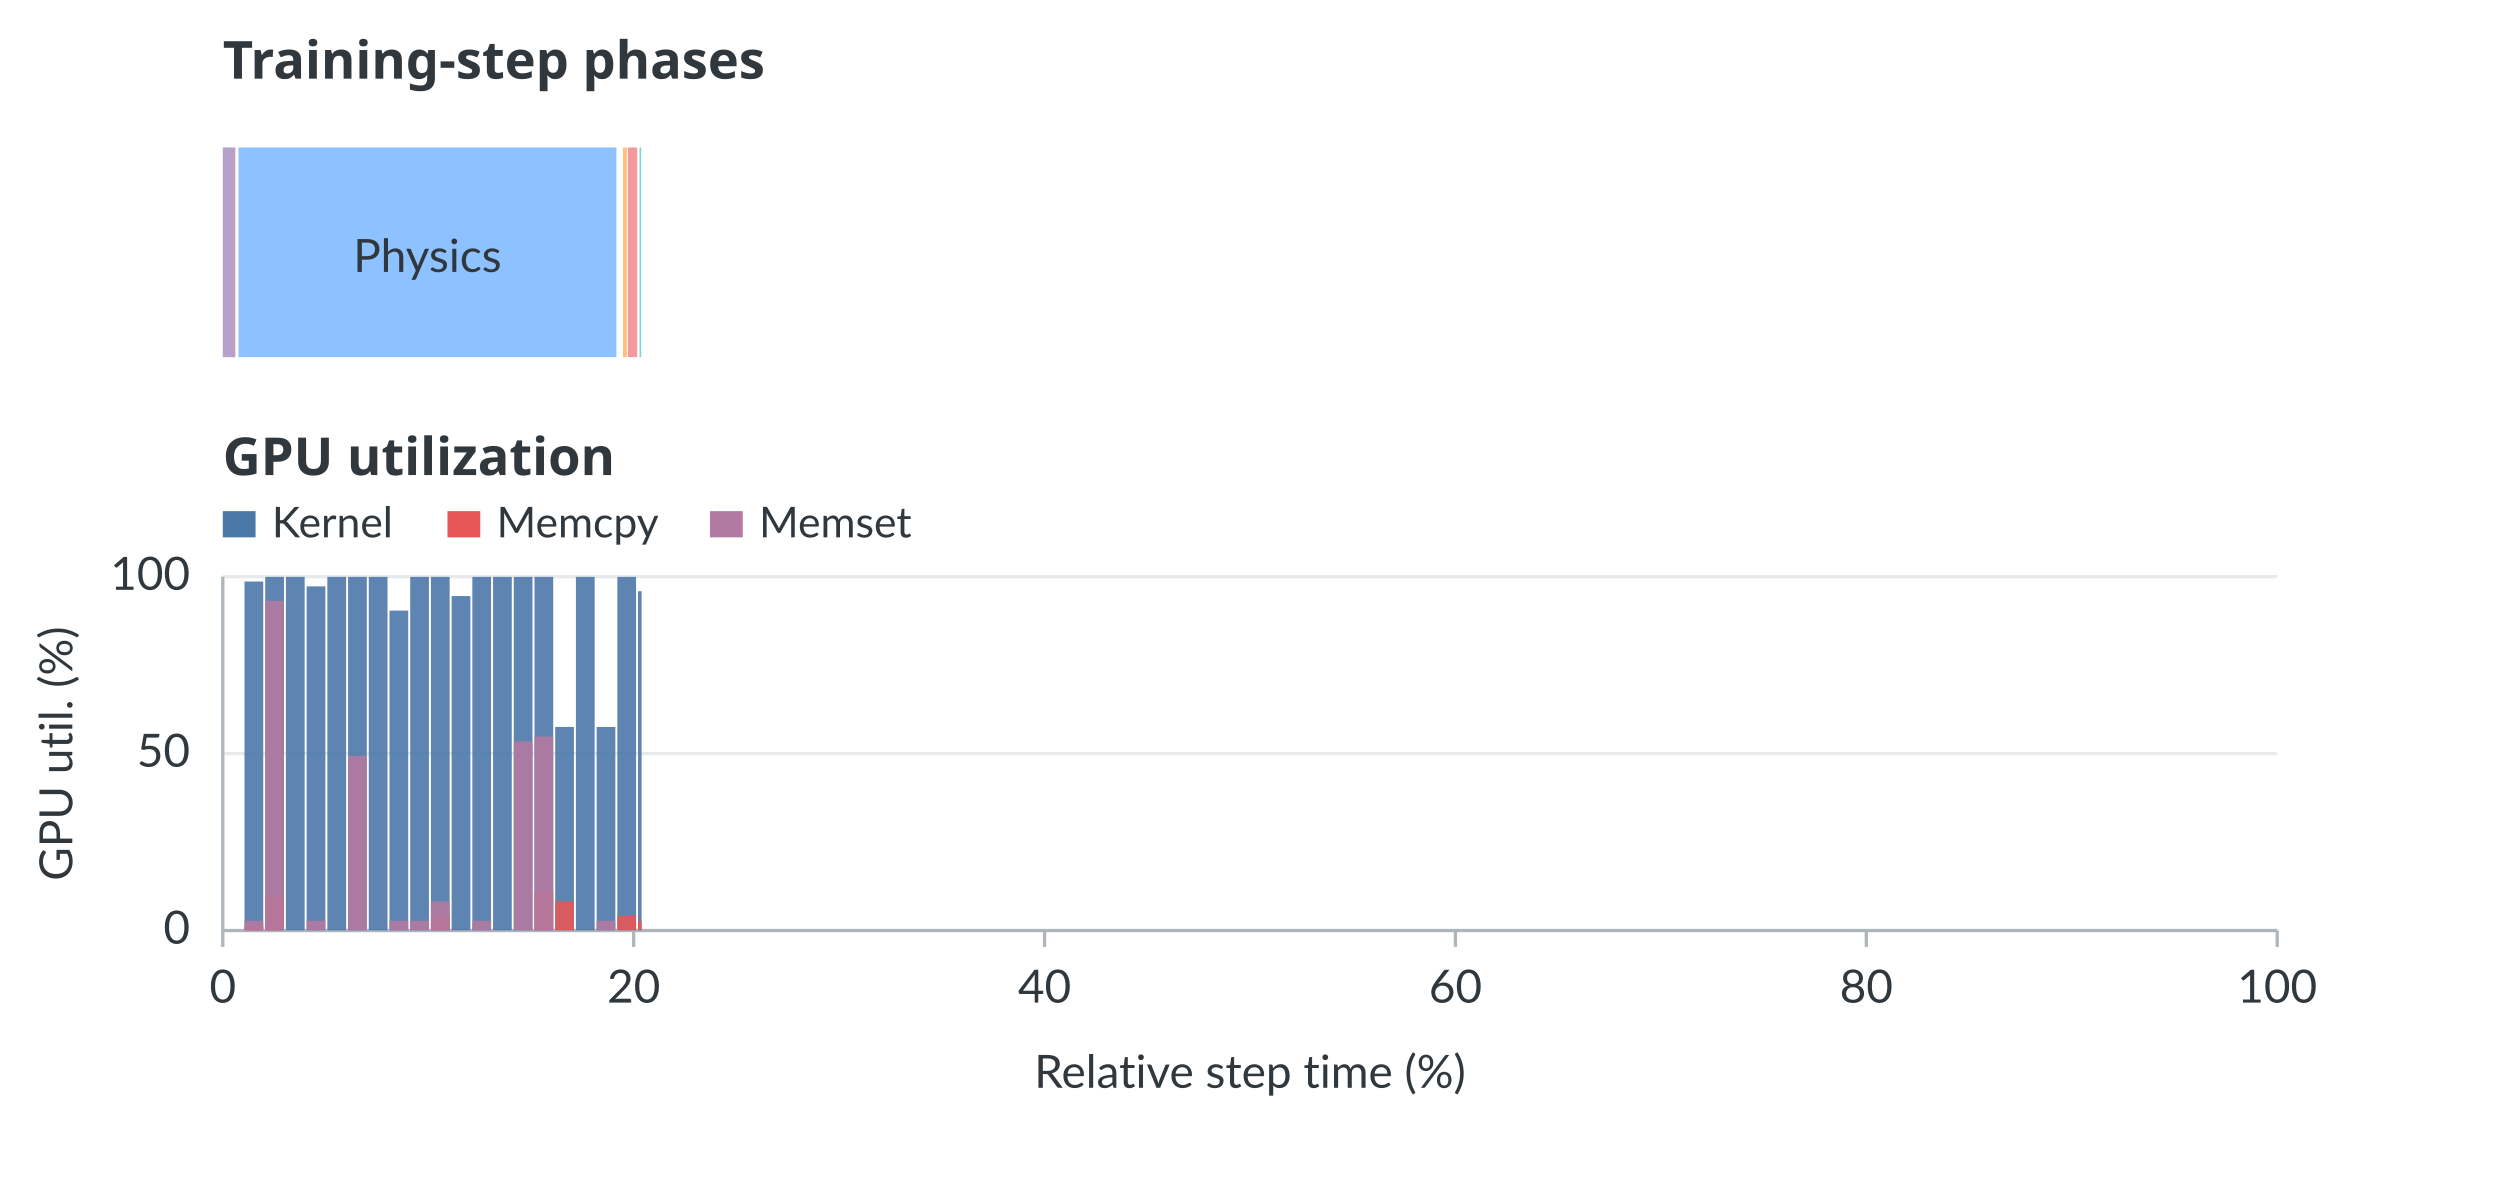
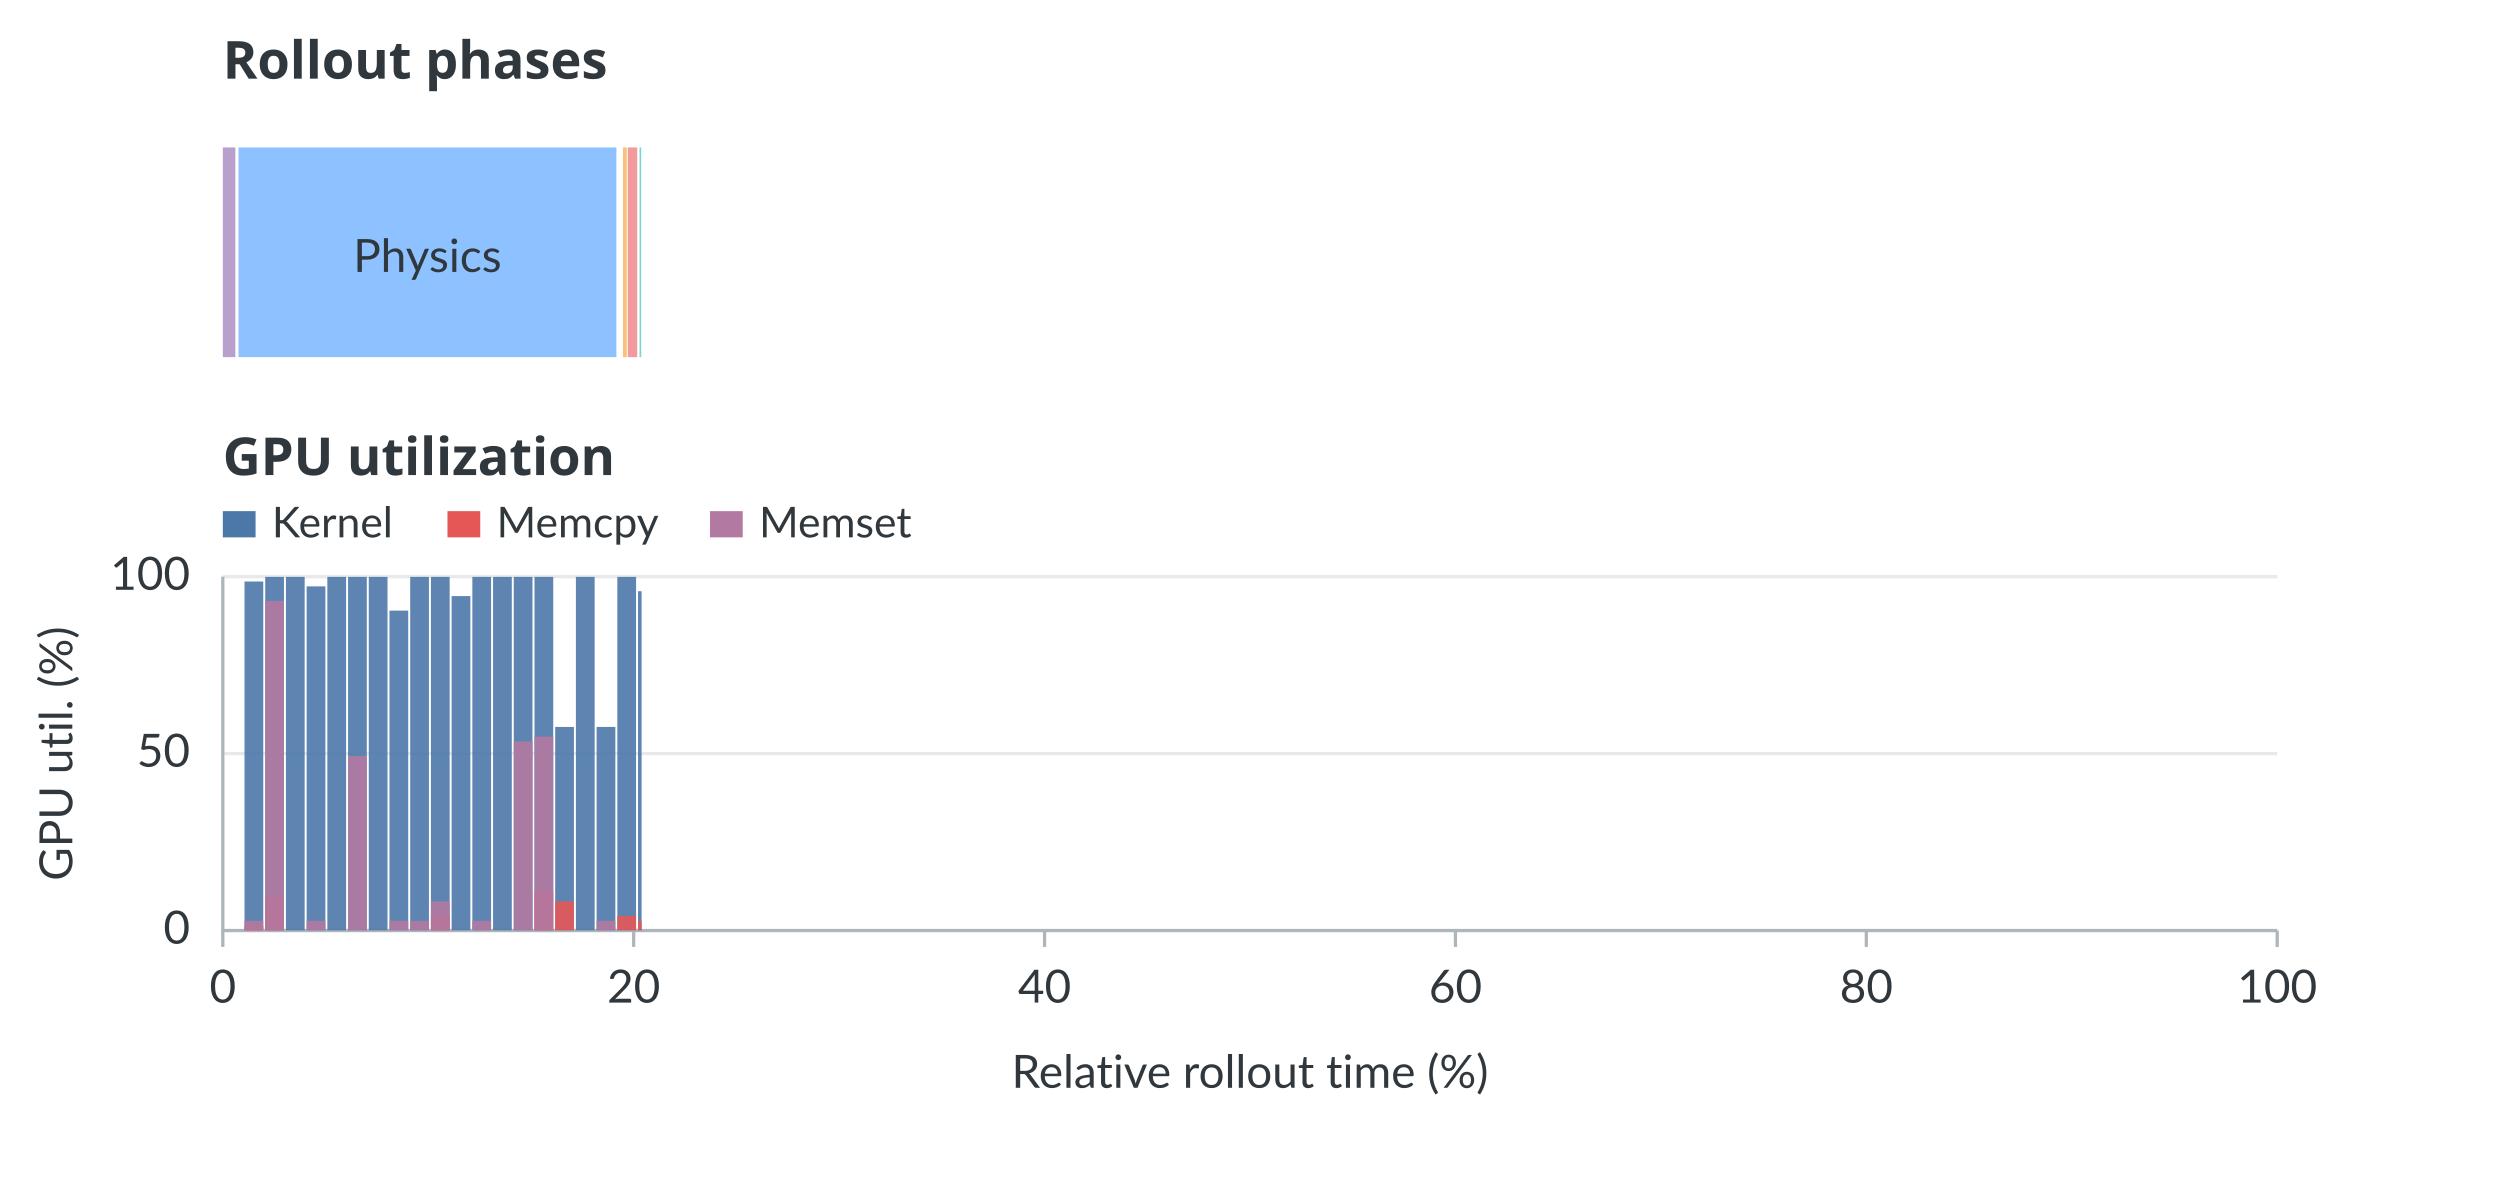
<svg xmlns="http://www.w3.org/2000/svg" role="img" aria-label="Rollout phases and GPU utilization from 0 to 100 percent, on a relative time scale with baseline duration at 100 percent" viewBox="0 0 763 360" width="763" height="360" style="aspect-ratio: 763 / 360; font-family: Lato, sans-serif; font-size: 14px; color: rgb(48, 56, 61);">
-   <text x="68" y="24" class="plot-heading" style="font-family: &quot;Google Sans&quot;, sans-serif; font-size: 16px; font-weight: 600; fill: rgb(48, 56, 61);">Training-step phases</text>
+   <text x="68" y="24" class="plot-heading" style="font-family: &quot;Google Sans&quot;, sans-serif; font-size: 16px; font-weight: 600; fill: rgb(48, 56, 61);">Rollout phases</text>
  <rect y="45" height="64" fill="#B9A0CC" x="68" width="3.828" opacity="1" />
  <text x="69.914" y="83" text-anchor="middle" class="phase-label" opacity="0" style="font-family: Lato, sans-serif; font-size: 14px; font-weight: 400; fill: rgb(48, 56, 61);">Policy</text>
  <rect y="46" height="62" fill="none" stroke="#424b50" stroke-width="1" x="69" width="1.828" opacity="0" />
  <rect y="45" height="64" fill="#8EC1FF" x="72.785" width="115.338" opacity="1" />
  <text x="130.454" y="83" text-anchor="middle" class="phase-label" opacity="1" style="font-family: Lato, sans-serif; font-size: 14px; font-weight: 400; fill: rgb(48, 56, 61);">Physics</text>
  <rect y="46" height="62" fill="none" stroke="#424b50" stroke-width="1" x="73.785" width="113.338" opacity="0" />
  <rect y="45" height="64" fill="#F8C27A" x="190.123" width="1.185" opacity="1" />
  <text x="190.715" y="83" text-anchor="middle" class="phase-label" opacity="0" style="font-family: Lato, sans-serif; font-size: 14px; font-weight: 400; fill: rgb(48, 56, 61);">Evaluation</text>
  <rect y="46" height="62" fill="none" stroke="#424b50" stroke-width="1" x="191.123" width="0" opacity="0" />
  <rect y="45" height="64" fill="#F29A9D" x="191.604" width="2.871" opacity="1" />
  <text x="193.039" y="83" text-anchor="middle" class="phase-label" opacity="0" style="font-family: Lato, sans-serif; font-size: 14px; font-weight: 400; fill: rgb(48, 56, 61);">Reset</text>
  <rect y="46" height="62" fill="none" stroke="#424b50" stroke-width="1" x="192.604" width="0.871" opacity="0" />
  <rect y="45" height="64" fill="#77D7D2" x="195.192" width="0.501" opacity="1" />
  <text x="195.443" y="83" text-anchor="middle" class="phase-label" opacity="0" style="font-family: Lato, sans-serif; font-size: 14px; font-weight: 400; fill: rgb(48, 56, 61);">Observation</text>
  <rect y="46" height="62" fill="none" stroke="#424b50" stroke-width="1" x="196.192" width="0" opacity="0" />
  <text x="68" y="145" class="plot-heading" style="font-family: &quot;Google Sans&quot;, sans-serif; font-size: 16px; font-weight: 600; fill: rgb(48, 56, 61);">GPU utilization</text>
  <rect y="156" width="10" height="8" fill="#4C78A8" x="68" />
  <text x="83" y="164" class="plot-legend" style="font-family: Lato, sans-serif; font-size: 13px; font-weight: 400; fill: rgb(48, 56, 61);">Kernel</text>
  <rect y="156" width="10" height="8" fill="#E45756" x="136.57" />
  <text x="151.57" y="164" class="plot-legend" style="font-family: Lato, sans-serif; font-size: 13px; font-weight: 400; fill: rgb(48, 56, 61);">Memcpy</text>
  <rect y="156" width="10" height="8" fill="#B279A2" x="216.684" />
  <text x="231.684" y="164" class="plot-legend" style="font-family: Lato, sans-serif; font-size: 13px; font-weight: 400; fill: rgb(48, 56, 61);">Memset</text>
  <line x1="68" x2="695" y1="284" y2="284" class="plot-grid" style="stroke: rgb(231, 233, 234); stroke-width: 1px;" />
  <text x="58" y="288" text-anchor="end" class="plot-y-tick" style="font-family: Lato, sans-serif; font-size: 14px; font-weight: 400; fill: rgb(48, 56, 61);">0</text>
  <line x1="68" x2="695" y1="230" y2="230" class="plot-grid" style="stroke: rgb(231, 233, 234); stroke-width: 1px;" />
  <text x="58" y="234" text-anchor="end" class="plot-y-tick" style="font-family: Lato, sans-serif; font-size: 14px; font-weight: 400; fill: rgb(48, 56, 61);">50</text>
  <line x1="68" x2="695" y1="176" y2="176" class="plot-grid" style="stroke: rgb(231, 233, 234); stroke-width: 1px;" />
  <text x="58" y="180" text-anchor="end" class="plot-y-tick" style="font-family: Lato, sans-serif; font-size: 14px; font-weight: 400; fill: rgb(48, 56, 61);">100</text>
  <line x1="68" x2="68" y1="284" y2="289" class="plot-axis" style="stroke: rgb(174, 182, 187); stroke-width: 1px;" />
  <text x="68" y="306" text-anchor="middle" style="font-family: Lato, sans-serif; font-size: 14px; font-weight: 400; fill: rgb(48, 56, 61);">0</text>
  <line x1="193.4" x2="193.4" y1="284" y2="289" class="plot-axis" style="stroke: rgb(174, 182, 187); stroke-width: 1px;" />
  <text x="193.4" y="306" text-anchor="middle" style="font-family: Lato, sans-serif; font-size: 14px; font-weight: 400; fill: rgb(48, 56, 61);">20</text>
  <line x1="318.8" x2="318.8" y1="284" y2="289" class="plot-axis" style="stroke: rgb(174, 182, 187); stroke-width: 1px;" />
  <text x="318.8" y="306" text-anchor="middle" style="font-family: Lato, sans-serif; font-size: 14px; font-weight: 400; fill: rgb(48, 56, 61);">40</text>
  <line x1="444.2" x2="444.2" y1="284" y2="289" class="plot-axis" style="stroke: rgb(174, 182, 187); stroke-width: 1px;" />
  <text x="444.2" y="306" text-anchor="middle" style="font-family: Lato, sans-serif; font-size: 14px; font-weight: 400; fill: rgb(48, 56, 61);">60</text>
  <line x1="569.6" x2="569.6" y1="284" y2="289" class="plot-axis" style="stroke: rgb(174, 182, 187); stroke-width: 1px;" />
  <text x="569.6" y="306" text-anchor="middle" style="font-family: Lato, sans-serif; font-size: 14px; font-weight: 400; fill: rgb(48, 56, 61);">80</text>
  <line x1="695" x2="695" y1="284" y2="289" class="plot-axis" style="stroke: rgb(174, 182, 187); stroke-width: 1px;" />
  <text x="695" y="306" text-anchor="middle" style="font-family: Lato, sans-serif; font-size: 14px; font-weight: 400; fill: rgb(48, 56, 61);">100</text>
  <path d="M 68 176 V 284 H 695" class="plot-axis" fill="none" style="stroke: rgb(174, 182, 187); stroke-width: 1px;" />
-   <text x="381.5" y="332" text-anchor="middle" class="plot-label" style="font-family: Lato, sans-serif; font-size: 14px; font-weight: 400; fill: rgb(48, 56, 61);">Relative step time (%)</text>
+   <text x="381.5" y="332" text-anchor="middle" class="plot-label" style="font-family: Lato, sans-serif; font-size: 14px; font-weight: 400; fill: rgb(48, 56, 61);">Relative rollout time (%)</text>
  <text x="16.647" y="230" text-anchor="middle" dominant-baseline="central" class="plot-label plot-y-title" transform="rotate(-90 16.64742 230)" style="font-family: Lato, sans-serif; font-size: 14px; font-weight: 400; fill: rgb(48, 56, 61);">GPU util. (%)</text>
  <defs>
    <clipPath id="profile-duration-10">
      <rect x="68" y="176" height="108" width="127.819" />
    </clipPath>
  </defs>
  <g clip-path="url(#profile-duration-10)">
    <rect x="68.3" width="5.721" fill="#4C78A8" opacity="0.9" y="284" height="0" />
    <rect x="74.621" width="5.721" fill="#4C78A8" opacity="0.9" y="177.479" height="106.521" />
    <rect x="80.943" width="5.721" fill="#4C78A8" opacity="0.9" y="176" height="108" />
    <rect x="87.264" width="5.721" fill="#4C78A8" opacity="0.9" y="176" height="108" />
    <rect x="93.586" width="5.721" fill="#4C78A8" opacity="0.9" y="178.959" height="105.041" />
    <rect x="99.907" width="5.721" fill="#4C78A8" opacity="0.9" y="176" height="108" />
    <rect x="106.228" width="5.721" fill="#4C78A8" opacity="0.9" y="176" height="108" />
    <rect x="112.55" width="5.721" fill="#4C78A8" opacity="0.9" y="176" height="108" />
    <rect x="118.871" width="5.721" fill="#4C78A8" opacity="0.9" y="186.356" height="97.644" />
    <rect x="125.193" width="5.721" fill="#4C78A8" opacity="0.9" y="176" height="108" />
    <rect x="131.514" width="5.721" fill="#4C78A8" opacity="0.9" y="176" height="108" />
    <rect x="137.836" width="5.721" fill="#4C78A8" opacity="0.9" y="181.918" height="102.082" />
    <rect x="144.157" width="5.721" fill="#4C78A8" opacity="0.9" y="176" height="108" />
    <rect x="150.478" width="5.721" fill="#4C78A8" opacity="0.9" y="176" height="108" />
    <rect x="156.8" width="5.721" fill="#4C78A8" opacity="0.9" y="176" height="108" />
    <rect x="163.121" width="5.721" fill="#4C78A8" opacity="0.9" y="176" height="108" />
    <rect x="169.443" width="5.721" fill="#4C78A8" opacity="0.9" y="221.863" height="62.137" />
    <rect x="175.764" width="5.721" fill="#4C78A8" opacity="0.9" y="176" height="108" />
    <rect x="182.085" width="5.721" fill="#4C78A8" opacity="0.9" y="221.863" height="62.137" />
    <rect x="188.407" width="5.721" fill="#4C78A8" opacity="0.9" y="176" height="108" />
    <rect x="194.728" width="5.721" fill="#4C78A8" opacity="0.9" y="180.438" height="103.562" />
    <rect x="201.05" width="5.721" fill="#4C78A8" opacity="0.9" y="284" height="0" />
    <rect x="207.371" width="5.721" fill="#4C78A8" opacity="0.9" y="284" height="0" />
    <rect x="213.693" width="5.721" fill="#4C78A8" opacity="0.9" y="284" height="0" />
    <rect x="220.014" width="5.721" fill="#4C78A8" opacity="0.9" y="284" height="0" />
    <rect x="226.335" width="5.721" fill="#4C78A8" opacity="0.9" y="284" height="0" />
    <rect x="232.657" width="5.721" fill="#4C78A8" opacity="0.9" y="284" height="0" />
    <rect x="238.978" width="5.721" fill="#4C78A8" opacity="0.9" y="284" height="0" />
    <rect x="245.3" width="5.721" fill="#4C78A8" opacity="0.9" y="284" height="0" />
    <rect x="251.621" width="5.721" fill="#4C78A8" opacity="0.9" y="284" height="0" />
    <rect x="257.942" width="5.721" fill="#4C78A8" opacity="0.9" y="284" height="0" />
    <rect x="264.264" width="5.721" fill="#4C78A8" opacity="0.9" y="284" height="0" />
    <rect x="270.585" width="5.721" fill="#4C78A8" opacity="0.9" y="284" height="0" />
    <rect x="276.907" width="5.721" fill="#4C78A8" opacity="0.9" y="284" height="0" />
    <rect x="283.228" width="5.721" fill="#4C78A8" opacity="0.9" y="284" height="0" />
    <rect x="289.549" width="5.721" fill="#4C78A8" opacity="0.9" y="284" height="0" />
    <rect x="295.871" width="5.721" fill="#4C78A8" opacity="0.9" y="284" height="0" />
    <rect x="302.192" width="5.721" fill="#4C78A8" opacity="0.9" y="284" height="0" />
    <rect x="308.514" width="5.721" fill="#4C78A8" opacity="0.9" y="284" height="0" />
    <rect x="314.835" width="5.721" fill="#4C78A8" opacity="0.9" y="284" height="0" />
    <rect x="321.157" width="5.721" fill="#4C78A8" opacity="0.9" y="284" height="0" />
    <rect x="327.478" width="5.721" fill="#4C78A8" opacity="0.9" y="284" height="0" />
    <rect x="333.799" width="5.721" fill="#4C78A8" opacity="0.9" y="284" height="0" />
    <rect x="340.121" width="5.721" fill="#4C78A8" opacity="0.9" y="284" height="0" />
    <rect x="346.442" width="5.721" fill="#4C78A8" opacity="0.9" y="284" height="0" />
    <rect x="352.764" width="5.721" fill="#4C78A8" opacity="0.9" y="284" height="0" />
    <rect x="359.085" width="5.721" fill="#4C78A8" opacity="0.9" y="284" height="0" />
    <rect x="365.406" width="5.721" fill="#4C78A8" opacity="0.9" y="284" height="0" />
    <rect x="371.728" width="5.721" fill="#4C78A8" opacity="0.9" y="284" height="0" />
    <rect x="378.049" width="5.721" fill="#4C78A8" opacity="0.9" y="284" height="0" />
    <rect x="384.371" width="5.721" fill="#4C78A8" opacity="0.9" y="284" height="0" />
    <rect x="390.692" width="5.721" fill="#4C78A8" opacity="0.9" y="284" height="0" />
    <rect x="397.014" width="5.721" fill="#4C78A8" opacity="0.9" y="284" height="0" />
    <rect x="403.335" width="5.721" fill="#4C78A8" opacity="0.9" y="284" height="0" />
    <rect x="409.656" width="5.721" fill="#4C78A8" opacity="0.9" y="284" height="0" />
    <rect x="415.978" width="5.721" fill="#4C78A8" opacity="0.9" y="284" height="0" />
    <rect x="422.299" width="5.721" fill="#4C78A8" opacity="0.9" y="284" height="0" />
    <rect x="428.621" width="5.721" fill="#4C78A8" opacity="0.9" y="284" height="0" />
    <rect x="434.942" width="5.721" fill="#4C78A8" opacity="0.9" y="284" height="0" />
    <rect x="441.263" width="5.721" fill="#4C78A8" opacity="0.9" y="284" height="0" />
    <rect x="447.585" width="5.721" fill="#4C78A8" opacity="0.9" y="284" height="0" />
    <rect x="453.906" width="5.721" fill="#4C78A8" opacity="0.9" y="284" height="0" />
    <rect x="460.228" width="5.721" fill="#4C78A8" opacity="0.9" y="284" height="0" />
    <rect x="466.549" width="5.721" fill="#4C78A8" opacity="0.9" y="284" height="0" />
    <rect x="472.871" width="5.721" fill="#4C78A8" opacity="0.9" y="284" height="0" />
    <rect x="479.192" width="5.721" fill="#4C78A8" opacity="0.9" y="284" height="0" />
    <rect x="485.513" width="5.721" fill="#4C78A8" opacity="0.9" y="284" height="0" />
    <rect x="491.835" width="5.721" fill="#4C78A8" opacity="0.9" y="284" height="0" />
    <rect x="498.156" width="5.721" fill="#4C78A8" opacity="0.9" y="284" height="0" />
    <rect x="504.478" width="5.721" fill="#4C78A8" opacity="0.9" y="284" height="0" />
    <rect x="510.799" width="5.721" fill="#4C78A8" opacity="0.9" y="284" height="0" />
    <rect x="517.12" width="5.721" fill="#4C78A8" opacity="0.9" y="284" height="0" />
    <rect x="523.442" width="5.721" fill="#4C78A8" opacity="0.9" y="284" height="0" />
    <rect x="529.763" width="5.721" fill="#4C78A8" opacity="0.9" y="284" height="0" />
    <rect x="536.085" width="5.721" fill="#4C78A8" opacity="0.9" y="284" height="0" />
    <rect x="542.406" width="5.721" fill="#4C78A8" opacity="0.9" y="284" height="0" />
    <rect x="548.727" width="5.721" fill="#4C78A8" opacity="0.9" y="284" height="0" />
    <rect x="555.049" width="5.721" fill="#4C78A8" opacity="0.9" y="284" height="0" />
    <rect x="561.37" width="5.721" fill="#4C78A8" opacity="0.9" y="284" height="0" />
    <rect x="567.692" width="5.721" fill="#4C78A8" opacity="0.9" y="284" height="0" />
    <rect x="574.013" width="5.721" fill="#4C78A8" opacity="0.9" y="284" height="0" />
    <rect x="580.335" width="5.721" fill="#4C78A8" opacity="0.9" y="284" height="0" />
    <rect x="586.656" width="5.721" fill="#4C78A8" opacity="0.9" y="284" height="0" />
    <rect x="592.977" width="5.721" fill="#4C78A8" opacity="0.9" y="284" height="0" />
    <rect x="599.299" width="5.721" fill="#4C78A8" opacity="0.9" y="284" height="0" />
    <rect x="605.62" width="5.721" fill="#4C78A8" opacity="0.9" y="284" height="0" />
    <rect x="611.942" width="5.721" fill="#4C78A8" opacity="0.9" y="284" height="0" />
    <rect x="618.263" width="5.721" fill="#4C78A8" opacity="0.9" y="284" height="0" />
    <rect x="624.584" width="5.721" fill="#4C78A8" opacity="0.9" y="284" height="0" />
    <rect x="630.906" width="5.721" fill="#4C78A8" opacity="0.9" y="284" height="0" />
    <rect x="637.227" width="5.721" fill="#4C78A8" opacity="0.9" y="284" height="0" />
    <rect x="643.549" width="5.721" fill="#4C78A8" opacity="0.9" y="284" height="0" />
    <rect x="649.87" width="5.721" fill="#4C78A8" opacity="0.9" y="284" height="0" />
    <rect x="656.192" width="5.721" fill="#4C78A8" opacity="0.9" y="284" height="0" />
    <rect x="662.513" width="5.721" fill="#4C78A8" opacity="0.9" y="284" height="0" />
    <rect x="668.834" width="5.721" fill="#4C78A8" opacity="0.9" y="284" height="0" />
    <rect x="675.156" width="5.721" fill="#4C78A8" opacity="0.9" y="284" height="0" />
    <rect x="681.477" width="5.721" fill="#4C78A8" opacity="0.9" y="284" height="0" />
    <rect x="687.799" width="5.721" fill="#4C78A8" opacity="0.9" y="284" height="0" />
    <rect x="694.12" width="5.721" fill="#4C78A8" opacity="0.9" y="284" height="0" />
    <rect x="68.3" width="5.721" fill="#E45756" opacity="0.9" y="284" height="0" />
    <rect x="74.621" width="5.721" fill="#E45756" opacity="0.9" y="282.521" height="1.479" />
    <rect x="80.943" width="5.721" fill="#E45756" opacity="0.9" y="273.644" height="10.356" />
    <rect x="87.264" width="5.721" fill="#E45756" opacity="0.9" y="284" height="0" />
    <rect x="93.586" width="5.721" fill="#E45756" opacity="0.9" y="284" height="0" />
    <rect x="99.907" width="5.721" fill="#E45756" opacity="0.9" y="284" height="0" />
    <rect x="106.228" width="5.721" fill="#E45756" opacity="0.9" y="284" height="0" />
    <rect x="112.55" width="5.721" fill="#E45756" opacity="0.9" y="284" height="0" />
    <rect x="118.871" width="5.721" fill="#E45756" opacity="0.9" y="284" height="0" />
    <rect x="125.193" width="5.721" fill="#E45756" opacity="0.9" y="284" height="0" />
    <rect x="131.514" width="5.721" fill="#E45756" opacity="0.9" y="279.562" height="4.438" />
    <rect x="137.836" width="5.721" fill="#E45756" opacity="0.9" y="284" height="0" />
    <rect x="144.157" width="5.721" fill="#E45756" opacity="0.9" y="284" height="0" />
    <rect x="150.478" width="5.721" fill="#E45756" opacity="0.9" y="284" height="0" />
    <rect x="156.8" width="5.721" fill="#E45756" opacity="0.9" y="284" height="0" />
    <rect x="163.121" width="5.721" fill="#E45756" opacity="0.9" y="272.164" height="11.836" />
    <rect x="169.443" width="5.721" fill="#E45756" opacity="0.9" y="275.123" height="8.877" />
    <rect x="175.764" width="5.721" fill="#E45756" opacity="0.9" y="284" height="0" />
    <rect x="182.085" width="5.721" fill="#E45756" opacity="0.9" y="284" height="0" />
    <rect x="188.407" width="5.721" fill="#E45756" opacity="0.9" y="279.562" height="4.438" />
    <rect x="194.728" width="5.721" fill="#E45756" opacity="0.9" y="281.041" height="2.959" />
    <rect x="201.05" width="5.721" fill="#E45756" opacity="0.9" y="284" height="0" />
    <rect x="207.371" width="5.721" fill="#E45756" opacity="0.9" y="284" height="0" />
    <rect x="213.693" width="5.721" fill="#E45756" opacity="0.9" y="284" height="0" />
    <rect x="220.014" width="5.721" fill="#E45756" opacity="0.9" y="284" height="0" />
    <rect x="226.335" width="5.721" fill="#E45756" opacity="0.9" y="284" height="0" />
    <rect x="232.657" width="5.721" fill="#E45756" opacity="0.9" y="284" height="0" />
    <rect x="238.978" width="5.721" fill="#E45756" opacity="0.9" y="284" height="0" />
    <rect x="245.3" width="5.721" fill="#E45756" opacity="0.9" y="284" height="0" />
    <rect x="251.621" width="5.721" fill="#E45756" opacity="0.9" y="284" height="0" />
    <rect x="257.942" width="5.721" fill="#E45756" opacity="0.9" y="284" height="0" />
    <rect x="264.264" width="5.721" fill="#E45756" opacity="0.9" y="284" height="0" />
    <rect x="270.585" width="5.721" fill="#E45756" opacity="0.9" y="284" height="0" />
    <rect x="276.907" width="5.721" fill="#E45756" opacity="0.9" y="284" height="0" />
    <rect x="283.228" width="5.721" fill="#E45756" opacity="0.9" y="284" height="0" />
    <rect x="289.549" width="5.721" fill="#E45756" opacity="0.9" y="284" height="0" />
    <rect x="295.871" width="5.721" fill="#E45756" opacity="0.9" y="284" height="0" />
    <rect x="302.192" width="5.721" fill="#E45756" opacity="0.9" y="284" height="0" />
    <rect x="308.514" width="5.721" fill="#E45756" opacity="0.9" y="284" height="0" />
    <rect x="314.835" width="5.721" fill="#E45756" opacity="0.9" y="284" height="0" />
    <rect x="321.157" width="5.721" fill="#E45756" opacity="0.9" y="284" height="0" />
    <rect x="327.478" width="5.721" fill="#E45756" opacity="0.9" y="284" height="0" />
    <rect x="333.799" width="5.721" fill="#E45756" opacity="0.9" y="284" height="0" />
    <rect x="340.121" width="5.721" fill="#E45756" opacity="0.9" y="284" height="0" />
    <rect x="346.442" width="5.721" fill="#E45756" opacity="0.9" y="284" height="0" />
    <rect x="352.764" width="5.721" fill="#E45756" opacity="0.9" y="284" height="0" />
    <rect x="359.085" width="5.721" fill="#E45756" opacity="0.9" y="284" height="0" />
    <rect x="365.406" width="5.721" fill="#E45756" opacity="0.9" y="284" height="0" />
    <rect x="371.728" width="5.721" fill="#E45756" opacity="0.9" y="284" height="0" />
    <rect x="378.049" width="5.721" fill="#E45756" opacity="0.9" y="284" height="0" />
    <rect x="384.371" width="5.721" fill="#E45756" opacity="0.9" y="284" height="0" />
    <rect x="390.692" width="5.721" fill="#E45756" opacity="0.9" y="284" height="0" />
    <rect x="397.014" width="5.721" fill="#E45756" opacity="0.9" y="284" height="0" />
    <rect x="403.335" width="5.721" fill="#E45756" opacity="0.9" y="284" height="0" />
    <rect x="409.656" width="5.721" fill="#E45756" opacity="0.9" y="284" height="0" />
    <rect x="415.978" width="5.721" fill="#E45756" opacity="0.9" y="284" height="0" />
    <rect x="422.299" width="5.721" fill="#E45756" opacity="0.9" y="284" height="0" />
    <rect x="428.621" width="5.721" fill="#E45756" opacity="0.9" y="284" height="0" />
    <rect x="434.942" width="5.721" fill="#E45756" opacity="0.9" y="284" height="0" />
    <rect x="441.263" width="5.721" fill="#E45756" opacity="0.9" y="284" height="0" />
    <rect x="447.585" width="5.721" fill="#E45756" opacity="0.9" y="284" height="0" />
    <rect x="453.906" width="5.721" fill="#E45756" opacity="0.9" y="284" height="0" />
    <rect x="460.228" width="5.721" fill="#E45756" opacity="0.9" y="284" height="0" />
    <rect x="466.549" width="5.721" fill="#E45756" opacity="0.9" y="284" height="0" />
    <rect x="472.871" width="5.721" fill="#E45756" opacity="0.9" y="284" height="0" />
    <rect x="479.192" width="5.721" fill="#E45756" opacity="0.9" y="284" height="0" />
    <rect x="485.513" width="5.721" fill="#E45756" opacity="0.9" y="284" height="0" />
    <rect x="491.835" width="5.721" fill="#E45756" opacity="0.9" y="284" height="0" />
    <rect x="498.156" width="5.721" fill="#E45756" opacity="0.9" y="284" height="0" />
    <rect x="504.478" width="5.721" fill="#E45756" opacity="0.9" y="284" height="0" />
    <rect x="510.799" width="5.721" fill="#E45756" opacity="0.9" y="284" height="0" />
    <rect x="517.12" width="5.721" fill="#E45756" opacity="0.9" y="284" height="0" />
    <rect x="523.442" width="5.721" fill="#E45756" opacity="0.9" y="284" height="0" />
    <rect x="529.763" width="5.721" fill="#E45756" opacity="0.9" y="284" height="0" />
    <rect x="536.085" width="5.721" fill="#E45756" opacity="0.9" y="284" height="0" />
    <rect x="542.406" width="5.721" fill="#E45756" opacity="0.9" y="284" height="0" />
    <rect x="548.727" width="5.721" fill="#E45756" opacity="0.9" y="284" height="0" />
    <rect x="555.049" width="5.721" fill="#E45756" opacity="0.9" y="284" height="0" />
    <rect x="561.37" width="5.721" fill="#E45756" opacity="0.9" y="284" height="0" />
    <rect x="567.692" width="5.721" fill="#E45756" opacity="0.9" y="284" height="0" />
    <rect x="574.013" width="5.721" fill="#E45756" opacity="0.9" y="284" height="0" />
    <rect x="580.335" width="5.721" fill="#E45756" opacity="0.9" y="284" height="0" />
    <rect x="586.656" width="5.721" fill="#E45756" opacity="0.9" y="284" height="0" />
    <rect x="592.977" width="5.721" fill="#E45756" opacity="0.9" y="284" height="0" />
    <rect x="599.299" width="5.721" fill="#E45756" opacity="0.9" y="284" height="0" />
    <rect x="605.62" width="5.721" fill="#E45756" opacity="0.9" y="284" height="0" />
    <rect x="611.942" width="5.721" fill="#E45756" opacity="0.9" y="284" height="0" />
    <rect x="618.263" width="5.721" fill="#E45756" opacity="0.9" y="284" height="0" />
    <rect x="624.584" width="5.721" fill="#E45756" opacity="0.9" y="284" height="0" />
    <rect x="630.906" width="5.721" fill="#E45756" opacity="0.9" y="284" height="0" />
    <rect x="637.227" width="5.721" fill="#E45756" opacity="0.9" y="284" height="0" />
    <rect x="643.549" width="5.721" fill="#E45756" opacity="0.9" y="284" height="0" />
    <rect x="649.87" width="5.721" fill="#E45756" opacity="0.9" y="284" height="0" />
    <rect x="656.192" width="5.721" fill="#E45756" opacity="0.9" y="284" height="0" />
    <rect x="662.513" width="5.721" fill="#E45756" opacity="0.9" y="284" height="0" />
    <rect x="668.834" width="5.721" fill="#E45756" opacity="0.9" y="284" height="0" />
    <rect x="675.156" width="5.721" fill="#E45756" opacity="0.9" y="284" height="0" />
    <rect x="681.477" width="5.721" fill="#E45756" opacity="0.9" y="284" height="0" />
    <rect x="687.799" width="5.721" fill="#E45756" opacity="0.9" y="284" height="0" />
    <rect x="68.3" width="5.721" fill="#B279A2" opacity="0.9" y="284" height="0" />
    <rect x="74.621" width="5.721" fill="#B279A2" opacity="0.9" y="281.041" height="2.959" />
    <rect x="80.943" width="5.721" fill="#B279A2" opacity="0.9" y="183.397" height="100.603" />
    <rect x="87.264" width="5.721" fill="#B279A2" opacity="0.9" y="284" height="0" />
    <rect x="93.586" width="5.721" fill="#B279A2" opacity="0.9" y="281.041" height="2.959" />
    <rect x="99.907" width="5.721" fill="#B279A2" opacity="0.9" y="284" height="0" />
    <rect x="106.228" width="5.721" fill="#B279A2" opacity="0.9" y="230.74" height="53.26" />
    <rect x="112.55" width="5.721" fill="#B279A2" opacity="0.9" y="284" height="0" />
    <rect x="118.871" width="5.721" fill="#B279A2" opacity="0.9" y="281.041" height="2.959" />
    <rect x="125.193" width="5.721" fill="#B279A2" opacity="0.9" y="281.041" height="2.959" />
    <rect x="131.514" width="5.721" fill="#B279A2" opacity="0.9" y="275.123" height="8.877" />
    <rect x="137.836" width="5.721" fill="#B279A2" opacity="0.9" y="284" height="0" />
    <rect x="144.157" width="5.721" fill="#B279A2" opacity="0.9" y="281.041" height="2.959" />
    <rect x="150.478" width="5.721" fill="#B279A2" opacity="0.9" y="284" height="0" />
    <rect x="156.8" width="5.721" fill="#B279A2" opacity="0.9" y="226.301" height="57.699" />
    <rect x="163.121" width="5.721" fill="#B279A2" opacity="0.9" y="224.822" height="59.178" />
    <rect x="169.443" width="5.721" fill="#B279A2" opacity="0.9" y="284" height="0" />
    <rect x="175.764" width="5.721" fill="#B279A2" opacity="0.9" y="284" height="0" />
    <rect x="182.085" width="5.721" fill="#B279A2" opacity="0.9" y="281.041" height="2.959" />
    <rect x="188.407" width="5.721" fill="#B279A2" opacity="0.9" y="284" height="0" />
    <rect x="194.728" width="5.721" fill="#B279A2" opacity="0.9" y="284" height="0" />
    <rect x="201.05" width="5.721" fill="#B279A2" opacity="0.9" y="284" height="0" />
    <rect x="207.371" width="5.721" fill="#B279A2" opacity="0.9" y="284" height="0" />
    <rect x="213.693" width="5.721" fill="#B279A2" opacity="0.9" y="284" height="0" />
    <rect x="220.014" width="5.721" fill="#B279A2" opacity="0.9" y="284" height="0" />
    <rect x="226.335" width="5.721" fill="#B279A2" opacity="0.9" y="284" height="0" />
    <rect x="232.657" width="5.721" fill="#B279A2" opacity="0.9" y="284" height="0" />
    <rect x="238.978" width="5.721" fill="#B279A2" opacity="0.9" y="284" height="0" />
    <rect x="245.3" width="5.721" fill="#B279A2" opacity="0.9" y="284" height="0" />
    <rect x="251.621" width="5.721" fill="#B279A2" opacity="0.9" y="284" height="0" />
    <rect x="257.942" width="5.721" fill="#B279A2" opacity="0.9" y="284" height="0" />
    <rect x="264.264" width="5.721" fill="#B279A2" opacity="0.9" y="284" height="0" />
    <rect x="270.585" width="5.721" fill="#B279A2" opacity="0.9" y="284" height="0" />
    <rect x="276.907" width="5.721" fill="#B279A2" opacity="0.9" y="284" height="0" />
    <rect x="283.228" width="5.721" fill="#B279A2" opacity="0.9" y="284" height="0" />
    <rect x="289.549" width="5.721" fill="#B279A2" opacity="0.9" y="284" height="0" />
    <rect x="295.871" width="5.721" fill="#B279A2" opacity="0.9" y="284" height="0" />
    <rect x="302.192" width="5.721" fill="#B279A2" opacity="0.9" y="284" height="0" />
    <rect x="308.514" width="5.721" fill="#B279A2" opacity="0.9" y="284" height="0" />
    <rect x="314.835" width="5.721" fill="#B279A2" opacity="0.9" y="284" height="0" />
    <rect x="321.157" width="5.721" fill="#B279A2" opacity="0.9" y="284" height="0" />
    <rect x="327.478" width="5.721" fill="#B279A2" opacity="0.9" y="284" height="0" />
    <rect x="333.799" width="5.721" fill="#B279A2" opacity="0.9" y="284" height="0" />
    <rect x="340.121" width="5.721" fill="#B279A2" opacity="0.9" y="284" height="0" />
    <rect x="346.442" width="5.721" fill="#B279A2" opacity="0.9" y="284" height="0" />
    <rect x="352.764" width="5.721" fill="#B279A2" opacity="0.9" y="284" height="0" />
    <rect x="359.085" width="5.721" fill="#B279A2" opacity="0.9" y="284" height="0" />
    <rect x="365.406" width="5.721" fill="#B279A2" opacity="0.9" y="284" height="0" />
    <rect x="371.728" width="5.721" fill="#B279A2" opacity="0.9" y="284" height="0" />
    <rect x="378.049" width="5.721" fill="#B279A2" opacity="0.9" y="284" height="0" />
    <rect x="384.371" width="5.721" fill="#B279A2" opacity="0.9" y="284" height="0" />
    <rect x="390.692" width="5.721" fill="#B279A2" opacity="0.9" y="284" height="0" />
    <rect x="397.014" width="5.721" fill="#B279A2" opacity="0.9" y="284" height="0" />
    <rect x="403.335" width="5.721" fill="#B279A2" opacity="0.9" y="284" height="0" />
    <rect x="409.656" width="5.721" fill="#B279A2" opacity="0.9" y="284" height="0" />
    <rect x="415.978" width="5.721" fill="#B279A2" opacity="0.9" y="284" height="0" />
    <rect x="422.299" width="5.721" fill="#B279A2" opacity="0.9" y="284" height="0" />
    <rect x="428.621" width="5.721" fill="#B279A2" opacity="0.9" y="284" height="0" />
    <rect x="434.942" width="5.721" fill="#B279A2" opacity="0.9" y="284" height="0" />
    <rect x="441.263" width="5.721" fill="#B279A2" opacity="0.9" y="284" height="0" />
    <rect x="447.585" width="5.721" fill="#B279A2" opacity="0.9" y="284" height="0" />
    <rect x="453.906" width="5.721" fill="#B279A2" opacity="0.9" y="284" height="0" />
    <rect x="460.228" width="5.721" fill="#B279A2" opacity="0.9" y="284" height="0" />
    <rect x="466.549" width="5.721" fill="#B279A2" opacity="0.9" y="284" height="0" />
    <rect x="472.871" width="5.721" fill="#B279A2" opacity="0.9" y="284" height="0" />
    <rect x="479.192" width="5.721" fill="#B279A2" opacity="0.9" y="284" height="0" />
    <rect x="485.513" width="5.721" fill="#B279A2" opacity="0.9" y="284" height="0" />
    <rect x="491.835" width="5.721" fill="#B279A2" opacity="0.9" y="284" height="0" />
    <rect x="498.156" width="5.721" fill="#B279A2" opacity="0.9" y="284" height="0" />
    <rect x="504.478" width="5.721" fill="#B279A2" opacity="0.9" y="284" height="0" />
    <rect x="510.799" width="5.721" fill="#B279A2" opacity="0.9" y="284" height="0" />
    <rect x="517.12" width="5.721" fill="#B279A2" opacity="0.9" y="284" height="0" />
    <rect x="523.442" width="5.721" fill="#B279A2" opacity="0.9" y="284" height="0" />
    <rect x="529.763" width="5.721" fill="#B279A2" opacity="0.9" y="284" height="0" />
    <rect x="536.085" width="5.721" fill="#B279A2" opacity="0.9" y="284" height="0" />
    <rect x="542.406" width="5.721" fill="#B279A2" opacity="0.9" y="284" height="0" />
    <rect x="548.727" width="5.721" fill="#B279A2" opacity="0.9" y="284" height="0" />
    <rect x="555.049" width="5.721" fill="#B279A2" opacity="0.9" y="284" height="0" />
    <rect x="561.37" width="5.721" fill="#B279A2" opacity="0.9" y="284" height="0" />
    <rect x="567.692" width="5.721" fill="#B279A2" opacity="0.9" y="284" height="0" />
    <rect x="574.013" width="5.721" fill="#B279A2" opacity="0.9" y="284" height="0" />
    <rect x="580.335" width="5.721" fill="#B279A2" opacity="0.9" y="284" height="0" />
    <rect x="586.656" width="5.721" fill="#B279A2" opacity="0.9" y="284" height="0" />
    <rect x="592.977" width="5.721" fill="#B279A2" opacity="0.9" y="284" height="0" />
    <rect x="599.299" width="5.721" fill="#B279A2" opacity="0.9" y="284" height="0" />
    <rect x="605.62" width="5.721" fill="#B279A2" opacity="0.9" y="284" height="0" />
    <rect x="611.942" width="5.721" fill="#B279A2" opacity="0.9" y="284" height="0" />
    <rect x="618.263" width="5.721" fill="#B279A2" opacity="0.9" y="284" height="0" />
    <rect x="624.584" width="5.721" fill="#B279A2" opacity="0.9" y="284" height="0" />
    <rect x="630.906" width="5.721" fill="#B279A2" opacity="0.9" y="284" height="0" />
    <rect x="637.227" width="5.721" fill="#B279A2" opacity="0.9" y="284" height="0" />
    <rect x="643.549" width="5.721" fill="#B279A2" opacity="0.9" y="284" height="0" />
    <rect x="649.87" width="5.721" fill="#B279A2" opacity="0.9" y="284" height="0" />
    <rect x="656.192" width="5.721" fill="#B279A2" opacity="0.9" y="284" height="0" />
    <rect x="662.513" width="5.721" fill="#B279A2" opacity="0.9" y="284" height="0" />
    <rect x="668.834" width="5.721" fill="#B279A2" opacity="0.9" y="284" height="0" />
    <rect x="675.156" width="5.721" fill="#B279A2" opacity="0.9" y="284" height="0" />
    <rect x="681.477" width="5.721" fill="#B279A2" opacity="0.9" y="284" height="0" />
    <rect x="687.799" width="5.721" fill="#B279A2" opacity="0.9" y="284" height="0" />
    <rect x="694.12" width="5.721" fill="#B279A2" opacity="0.9" y="284" height="0" />
    <rect x="700.441" width="5.721" fill="#B279A2" opacity="0.9" y="284" height="0" />
  </g>
</svg>
